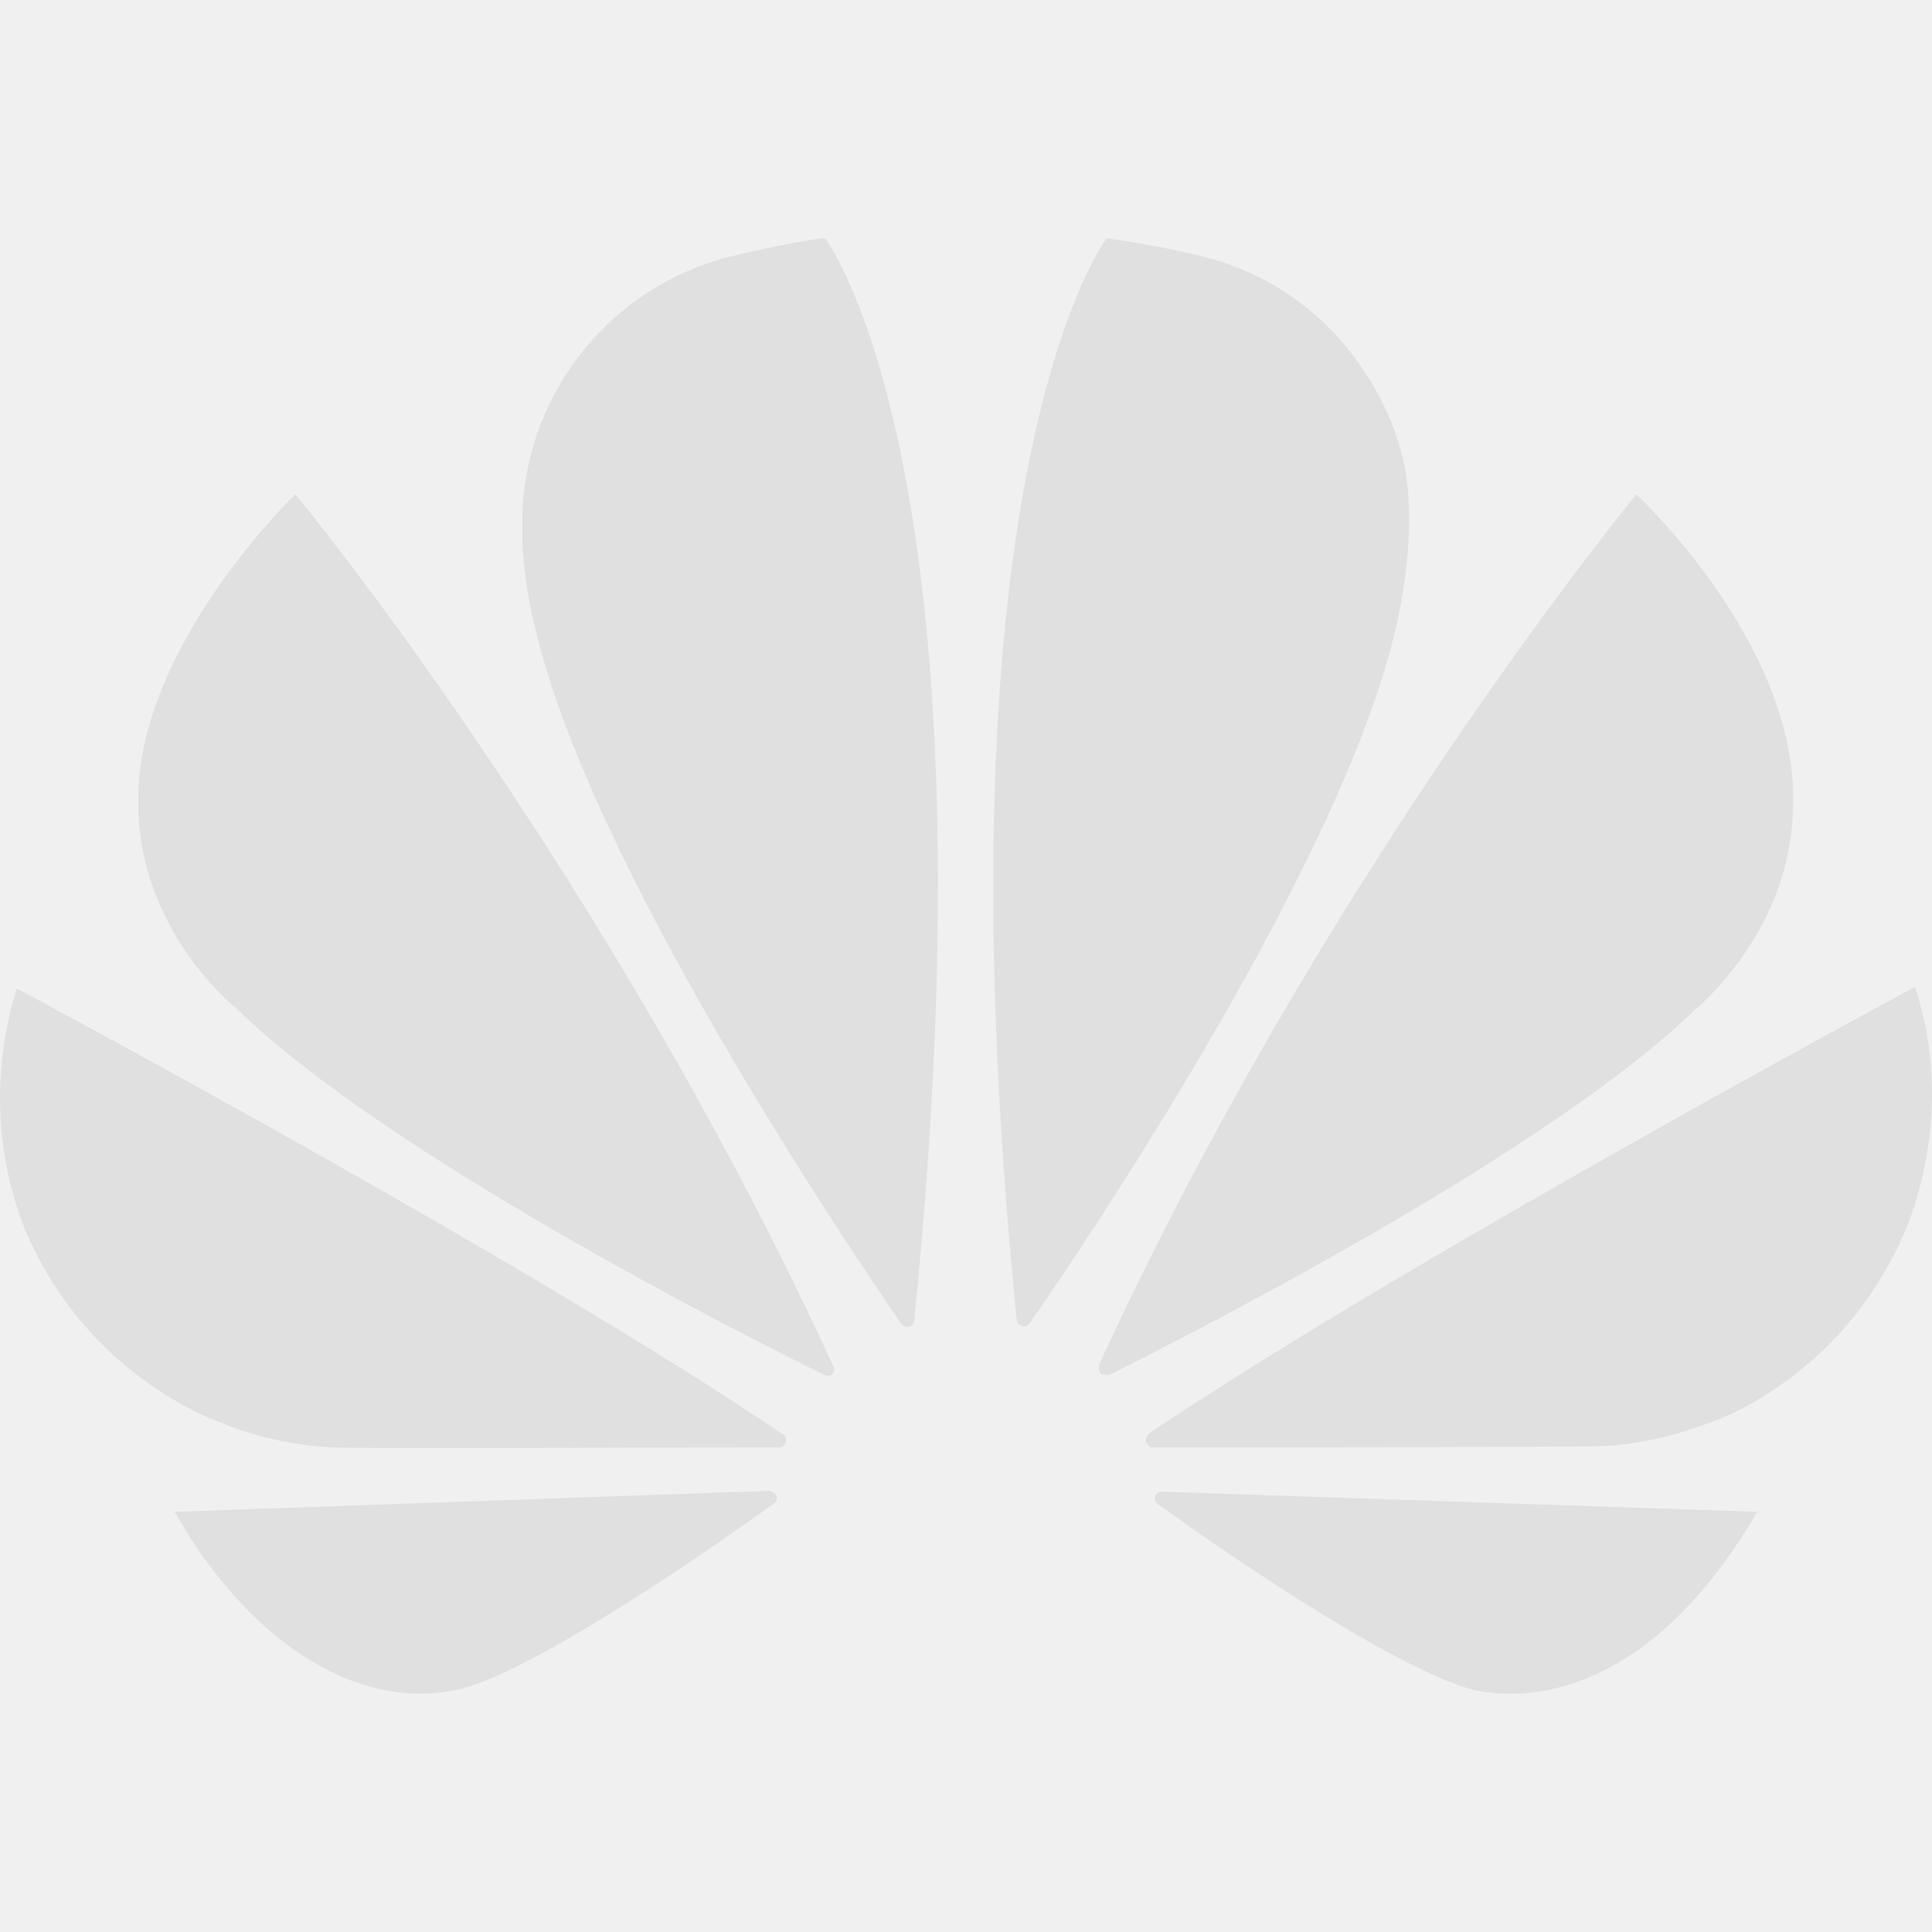
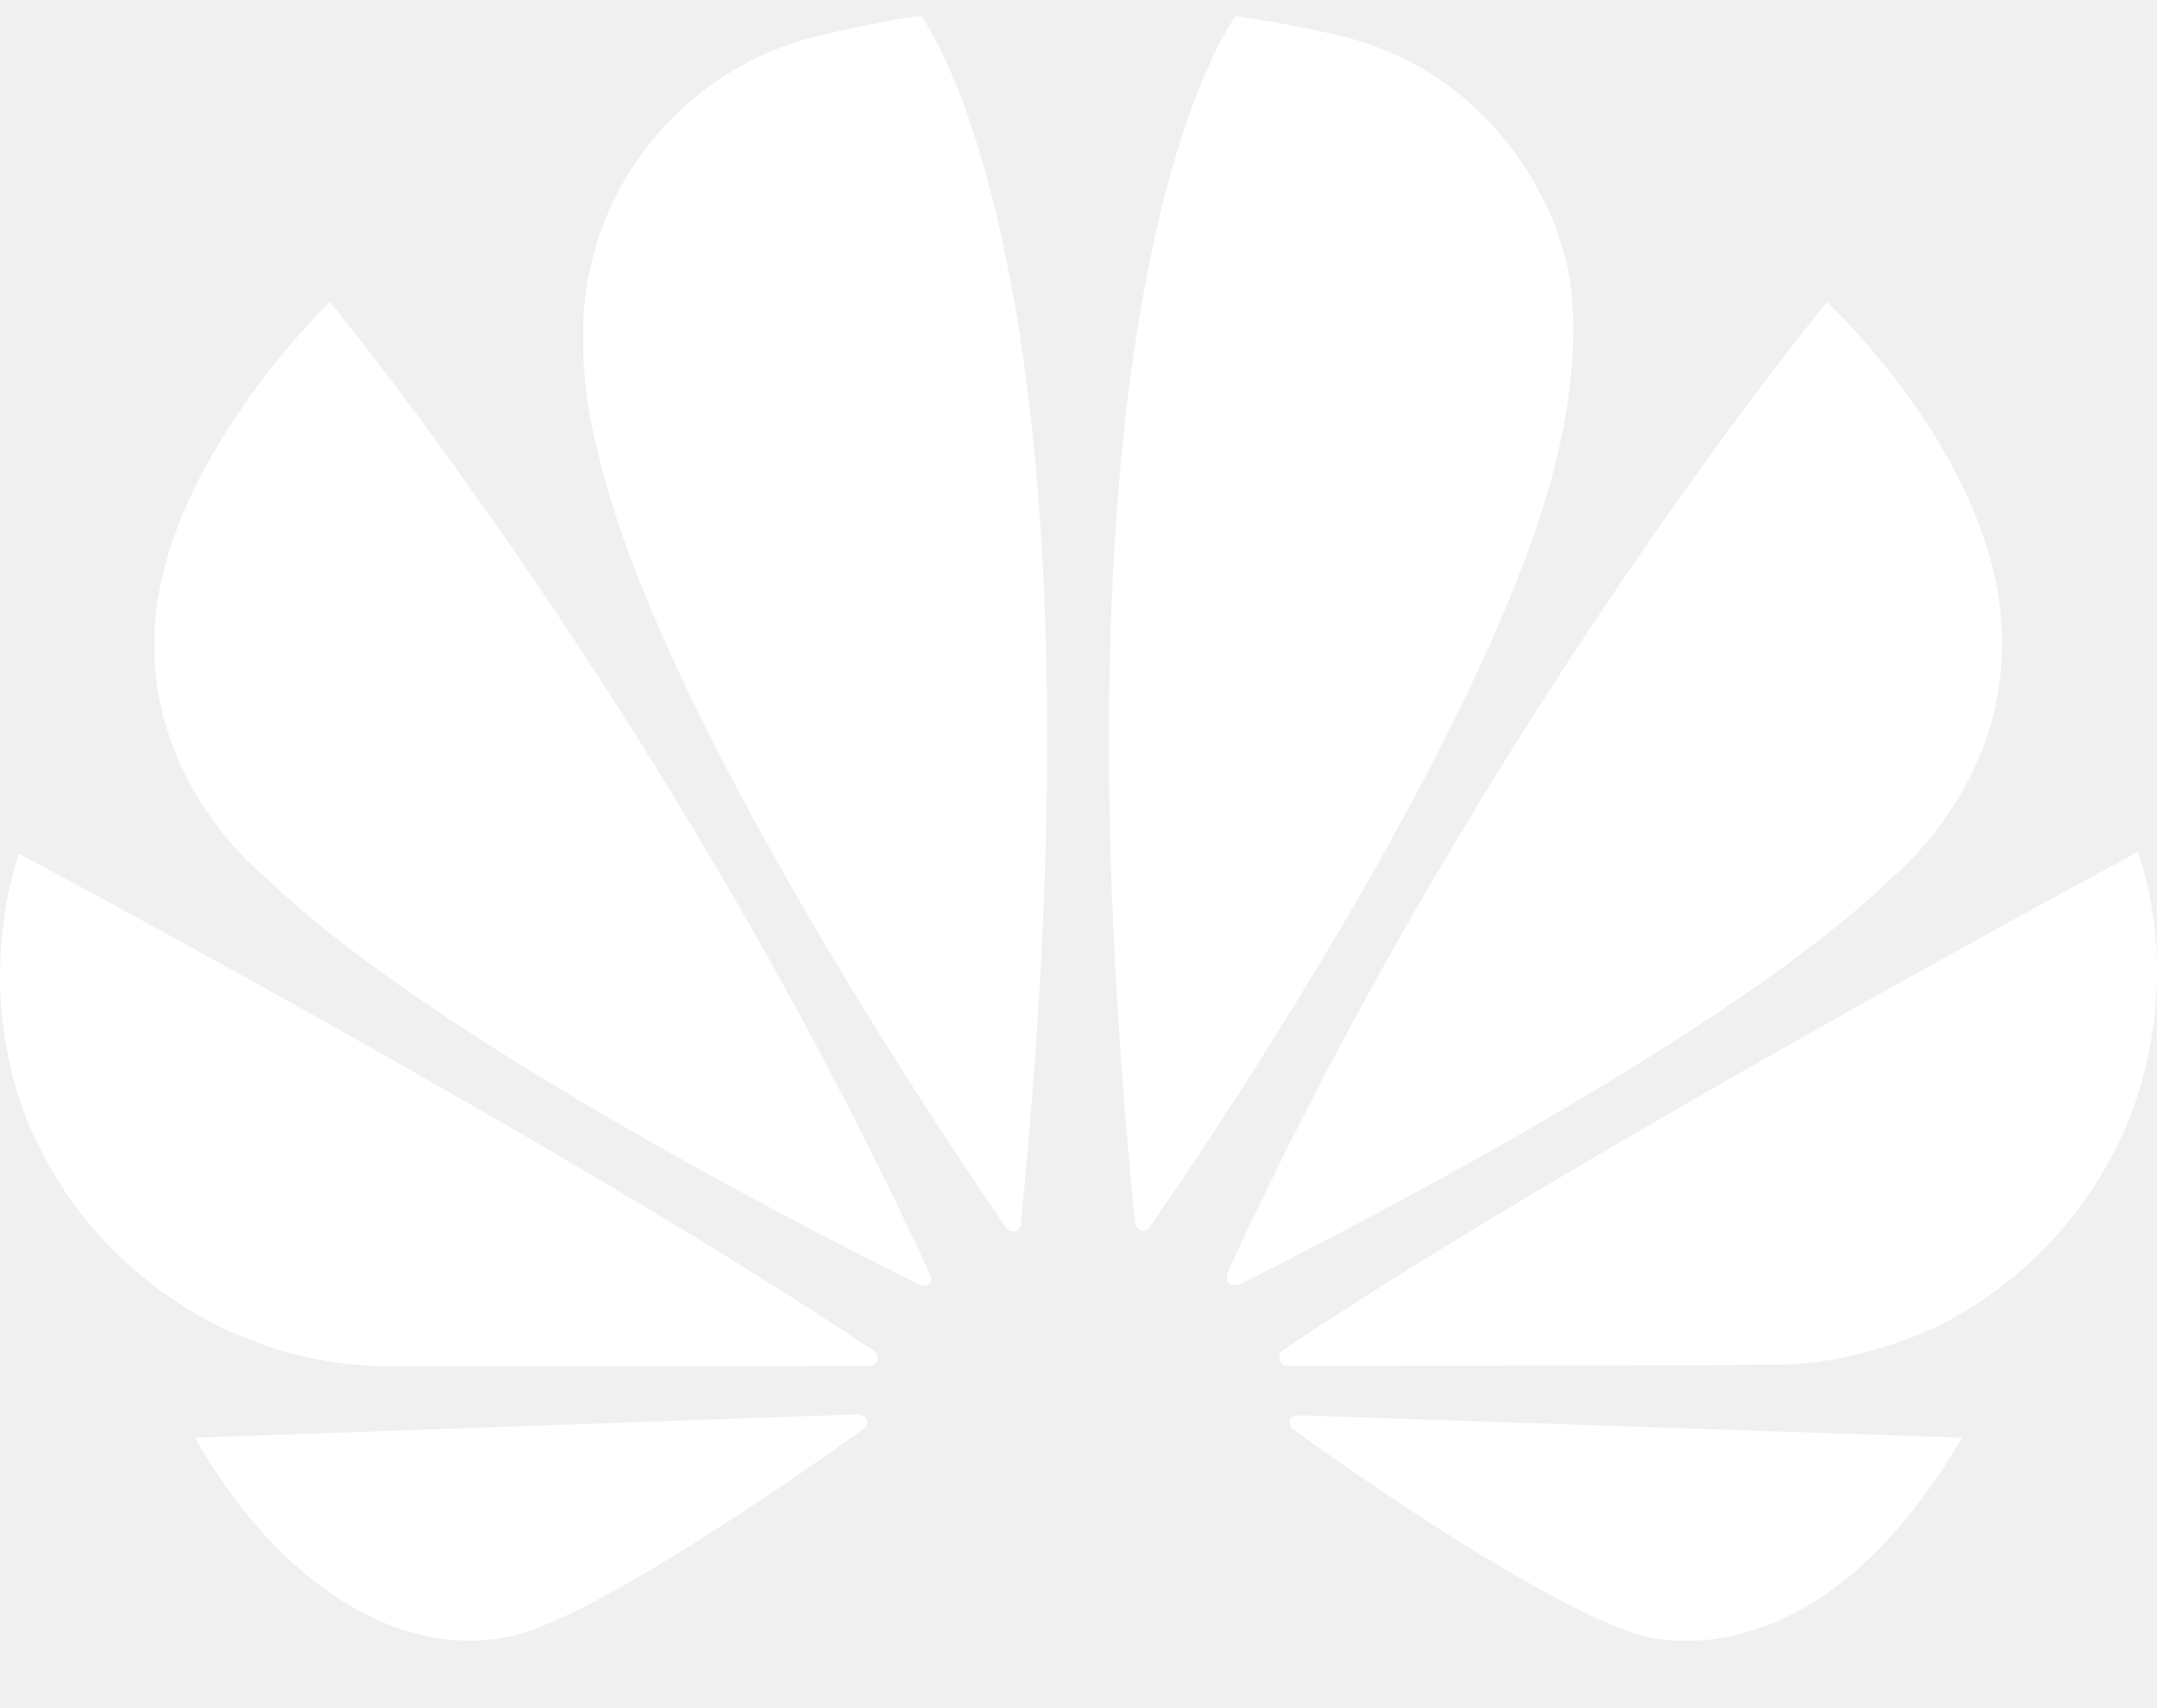
- <svg xmlns="http://www.w3.org/2000/svg" role="img" viewBox="0 0 24 24">
-   <path fill="#e0e0e0" d="M3.67 6.14S1.82 7.91 1.72 9.78v.35c.08 1.51 1.22 2.4 1.22 2.4 1.83 1.79 6.26 4.04 7.3 4.55 0 0 .06.03.1-.01l.02-.04v-.04C7.52 10.8 3.67 6.14 3.67 6.14zM9.65 18.6c-.02-.08-.1-.08-.1-.08l-7.38.26c.8 1.43 2.15 2.53 3.56 2.2.96-.25 3.16-1.78 3.88-2.3.06-.05.04-.09.04-.09zm.08-.78C6.49 15.63.21 12.28.21 12.28c-.15.46-.2.9-.21 1.3v.07c0 1.07.4 1.82.4 1.82.8 1.69 2.34 2.2 2.34 2.2.7.3 1.4.31 1.4.31.12.02 4.4 0 5.54 0 .05 0 .08-.05.08-.05v-.06c0-.03-.03-.05-.03-.05zM9.06 3.19a3.42 3.42 0 00-2.57 3.15v.41c.03.6.16 1.05.16 1.05.66 2.9 3.86 7.65 4.55 8.65.05.05.1.03.1.03a.1.1 0 00.06-.1c1.06-10.6-1.11-13.42-1.11-13.42-.32.02-1.19.23-1.19.23zm8.299 2.27s-.49-1.8-2.44-2.28c0 0-.57-.14-1.17-.22 0 0-2.18 2.81-1.12 13.43.01.07.06.08.06.08.07.03.1-.03.1-.03.72-1.03 3.9-5.76 4.55-8.64 0 0 .36-1.4.02-2.34zm-2.92 13.07s-.07 0-.09.05c0 0-.01.07.03.1.7.51 2.85 2 3.88 2.3 0 0 .16.05.43.06h.14c.69-.02 1.9-.37 3-2.26l-7.4-.25zm7.83-8.41c.14-2.06-1.94-3.97-1.94-3.98 0 0-3.85 4.66-6.67 10.8 0 0-.03.08.02.13l.04.01h.06c1.06-.53 5.46-2.77 7.28-4.54 0 0 1.15-.93 1.21-2.42zm1.52 2.14s-6.28 3.37-9.52 5.55c0 0-.05.04-.03.11 0 0 .03.06.07.06 1.16 0 5.56 0 5.67-.02 0 0 .57-.02 1.27-.29 0 0 1.56-.5 2.37-2.27 0 0 .73-1.45.17-3.14z" />
+ <svg xmlns="http://www.w3.org/2000/svg" role="img" viewBox="0 0 24 19" version="1.1" id="svg1" width="24" height="19">
+   <defs id="defs1" />
+   <path fill="#e0e0e0" d="m 3.67,3.36 c 0,0 -1.85,1.77 -1.95,3.64 v 0.35 c 0.08,1.51 1.22,2.4 1.22,2.4 1.83,1.79 6.26,4.04 7.3,4.55 0,0 0.06,0.03 0.1,-0.01 l 0.02,-0.04 v -0.04 C 7.52,8.02 3.67,3.36 3.67,3.36 Z M 9.65,15.82 c -0.02,-0.08 -0.1,-0.08 -0.1,-0.08 l -7.38,0.26 c 0.8,1.43 2.15,2.53 3.56,2.2 0.96,-0.25 3.16,-1.78 3.88,-2.3 0.06,-0.05 0.04,-0.09 0.04,-0.09 z m 0.08,-0.78 C 6.49,12.85 0.21,9.5 0.21,9.5 0.06,9.96 0.01,10.4 0,10.8 v 0.07 c 0,1.07 0.4,1.82 0.4,1.82 0.8,1.69 2.34,2.2 2.34,2.2 0.7,0.3 1.4,0.31 1.4,0.31 0.12,0.02 4.4,0 5.54,0 0.05,0 0.08,-0.05 0.08,-0.05 v -0.06 c 0,-0.03 -0.03,-0.05 -0.03,-0.05 z M 9.06,0.41 A 3.42,3.42 0 0 0 6.49,3.56 v 0.41 c 0.03,0.6 0.16,1.05 0.16,1.05 0.66,2.9 3.86,7.65 4.55,8.65 0.05,0.05 0.1,0.03 0.1,0.03 a 0.1,0.1 0 0 0 0.06,-0.1 c 1.06,-10.6 -1.11,-13.42 -1.11,-13.42 -0.32,0.02 -1.19,0.23 -1.19,0.23 z m 8.299,2.27 c 0,0 -0.49,-1.8 -2.44,-2.28 0,0 -0.57,-0.14 -1.17,-0.22 0,0 -2.18,2.81 -1.12,13.43 0.01,0.07 0.06,0.08 0.06,0.08 0.07,0.03 0.1,-0.03 0.1,-0.03 0.72,-1.03 3.9,-5.76 4.55,-8.64 0,0 0.36,-1.4 0.02,-2.34 z m -2.92,13.07 c 0,0 -0.07,0 -0.09,0.05 0,0 -0.01,0.07 0.03,0.1 0.7,0.51 2.85,2 3.88,2.3 0,0 0.16,0.05 0.43,0.06 h 0.14 c 0.69,-0.02 1.9,-0.37 3,-2.26 l -7.4,-0.25 z m 7.83,-8.41 c 0.14,-2.06 -1.94,-3.97 -1.94,-3.98 0,0 -3.85,4.66 -6.67,10.8 0,0 -0.03,0.08 0.02,0.13 l 0.04,0.01 h 0.06 c 1.06,-0.53 5.46,-2.77 7.28,-4.54 0,0 1.15,-0.93 1.21,-2.42 z m 1.52,2.14 c 0,0 -6.28,3.37 -9.52,5.55 0,0 -0.05,0.04 -0.03,0.11 0,0 0.03,0.06 0.07,0.06 1.16,0 5.56,0 5.67,-0.02 0,0 0.57,-0.02 1.27,-0.29 0,0 1.56,-0.5 2.37,-2.27 0,0 0.73,-1.45 0.17,-3.14 z" id="path1" style="fill:#ffffff" />
</svg>
